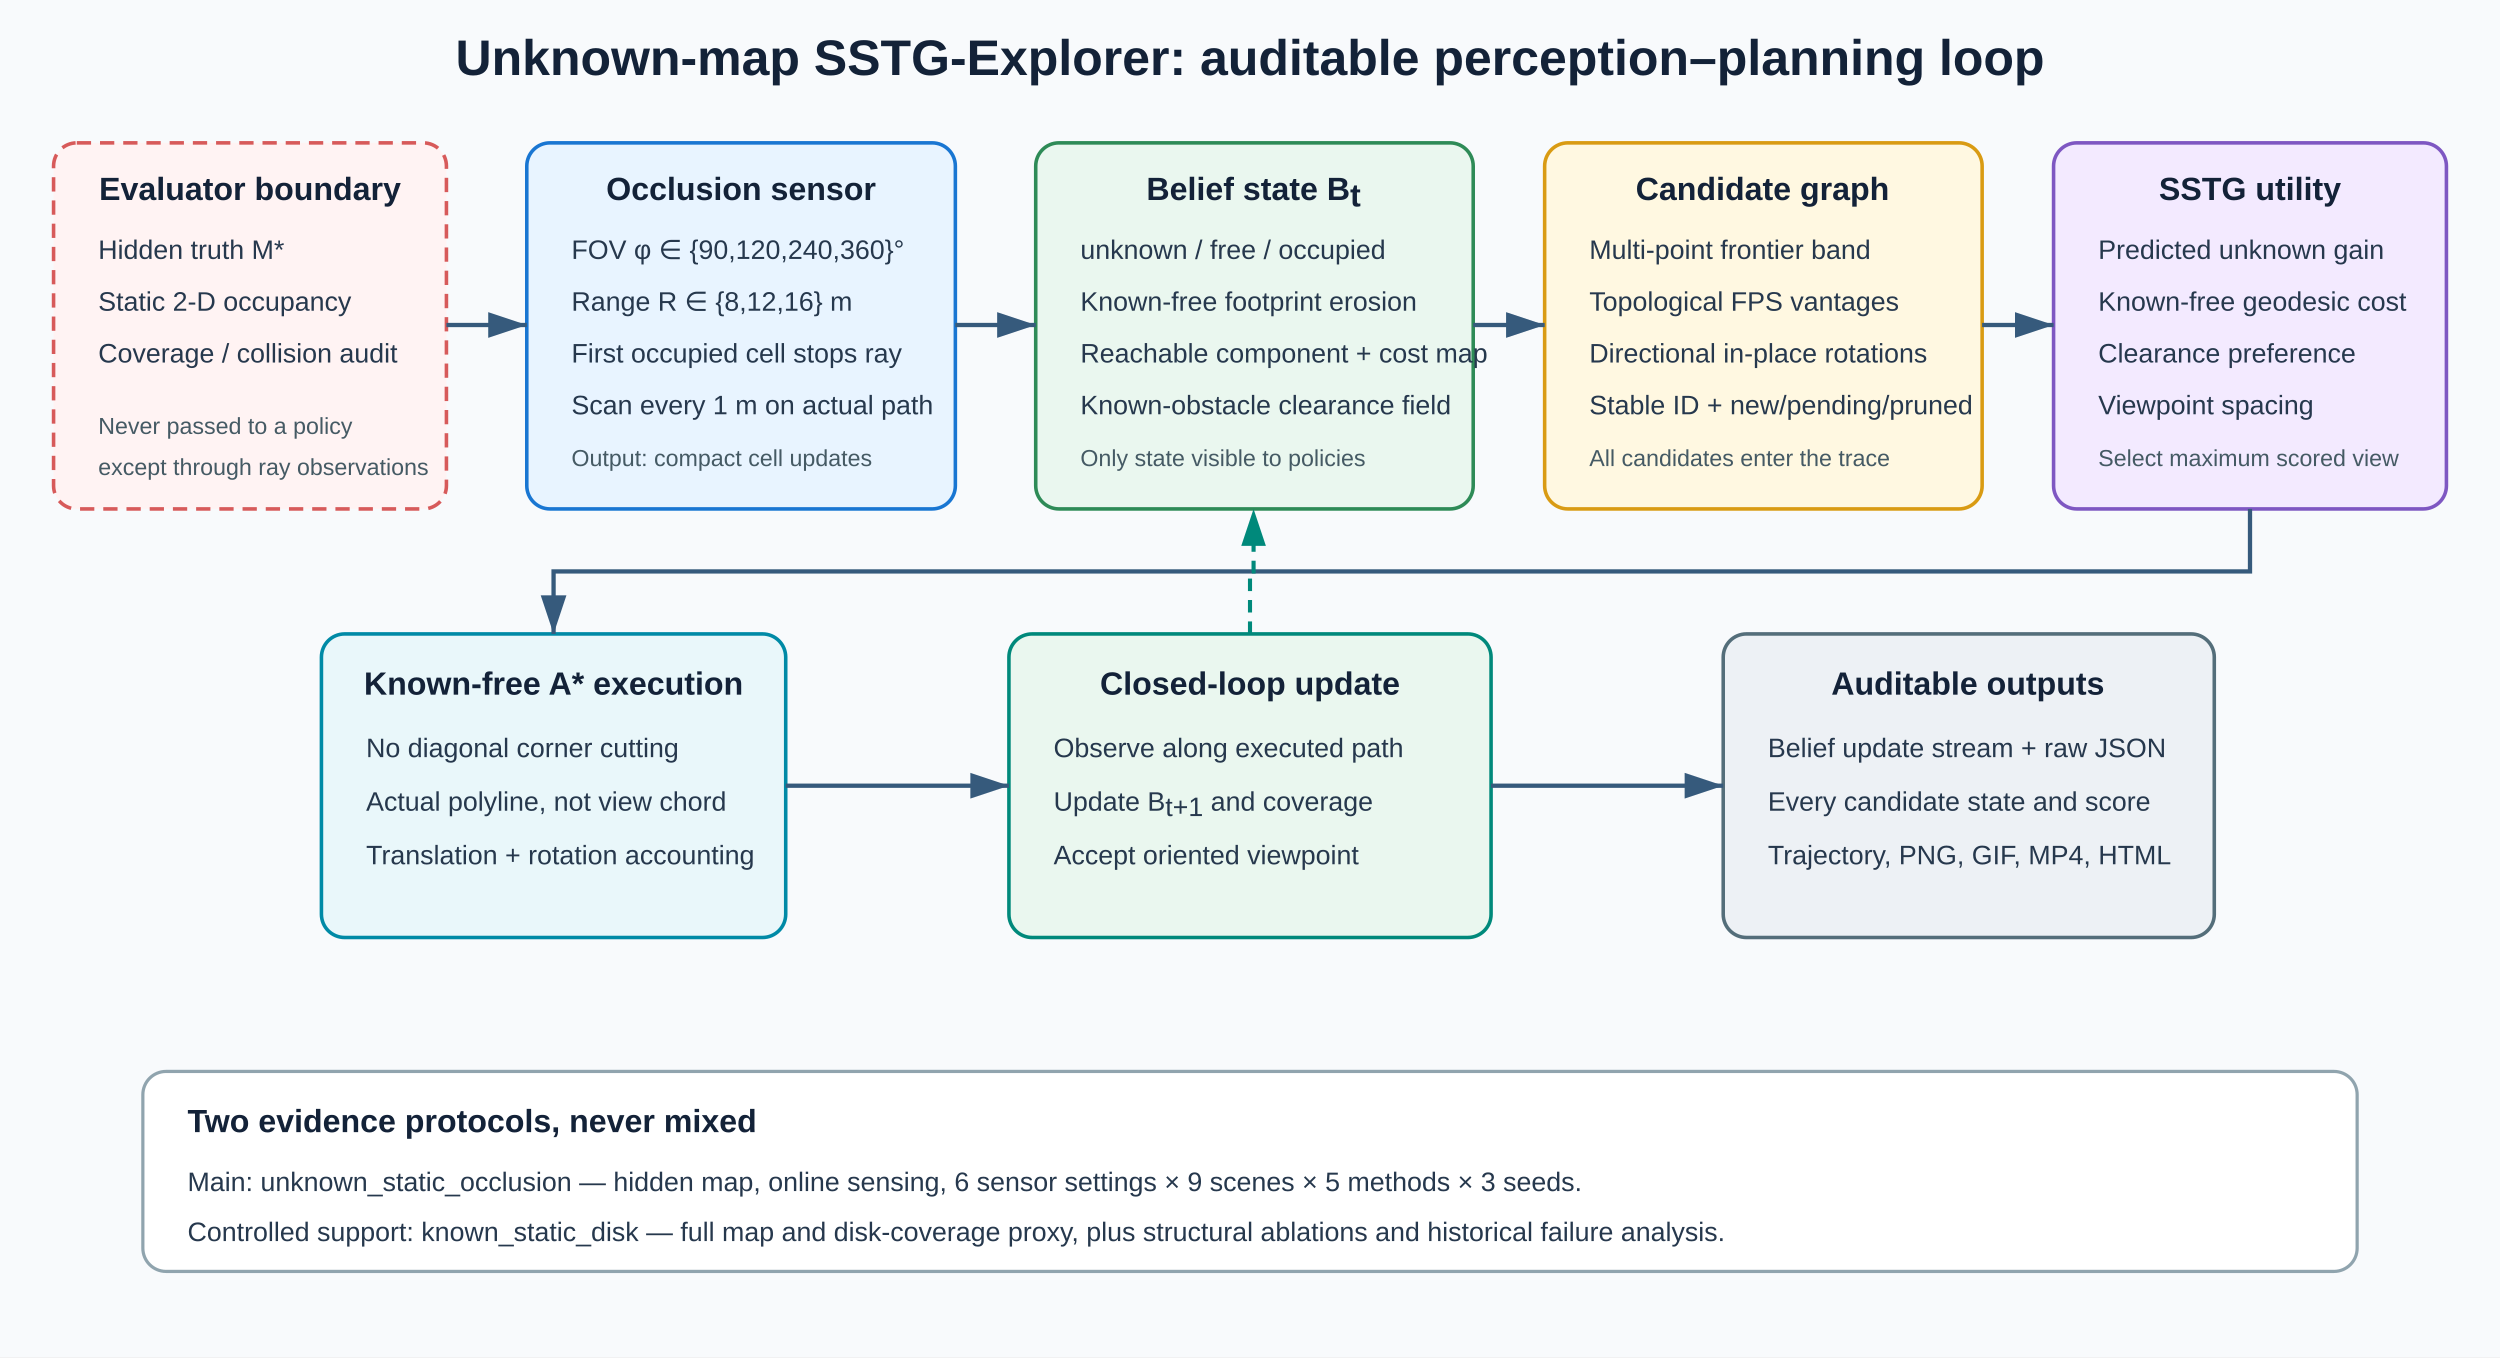
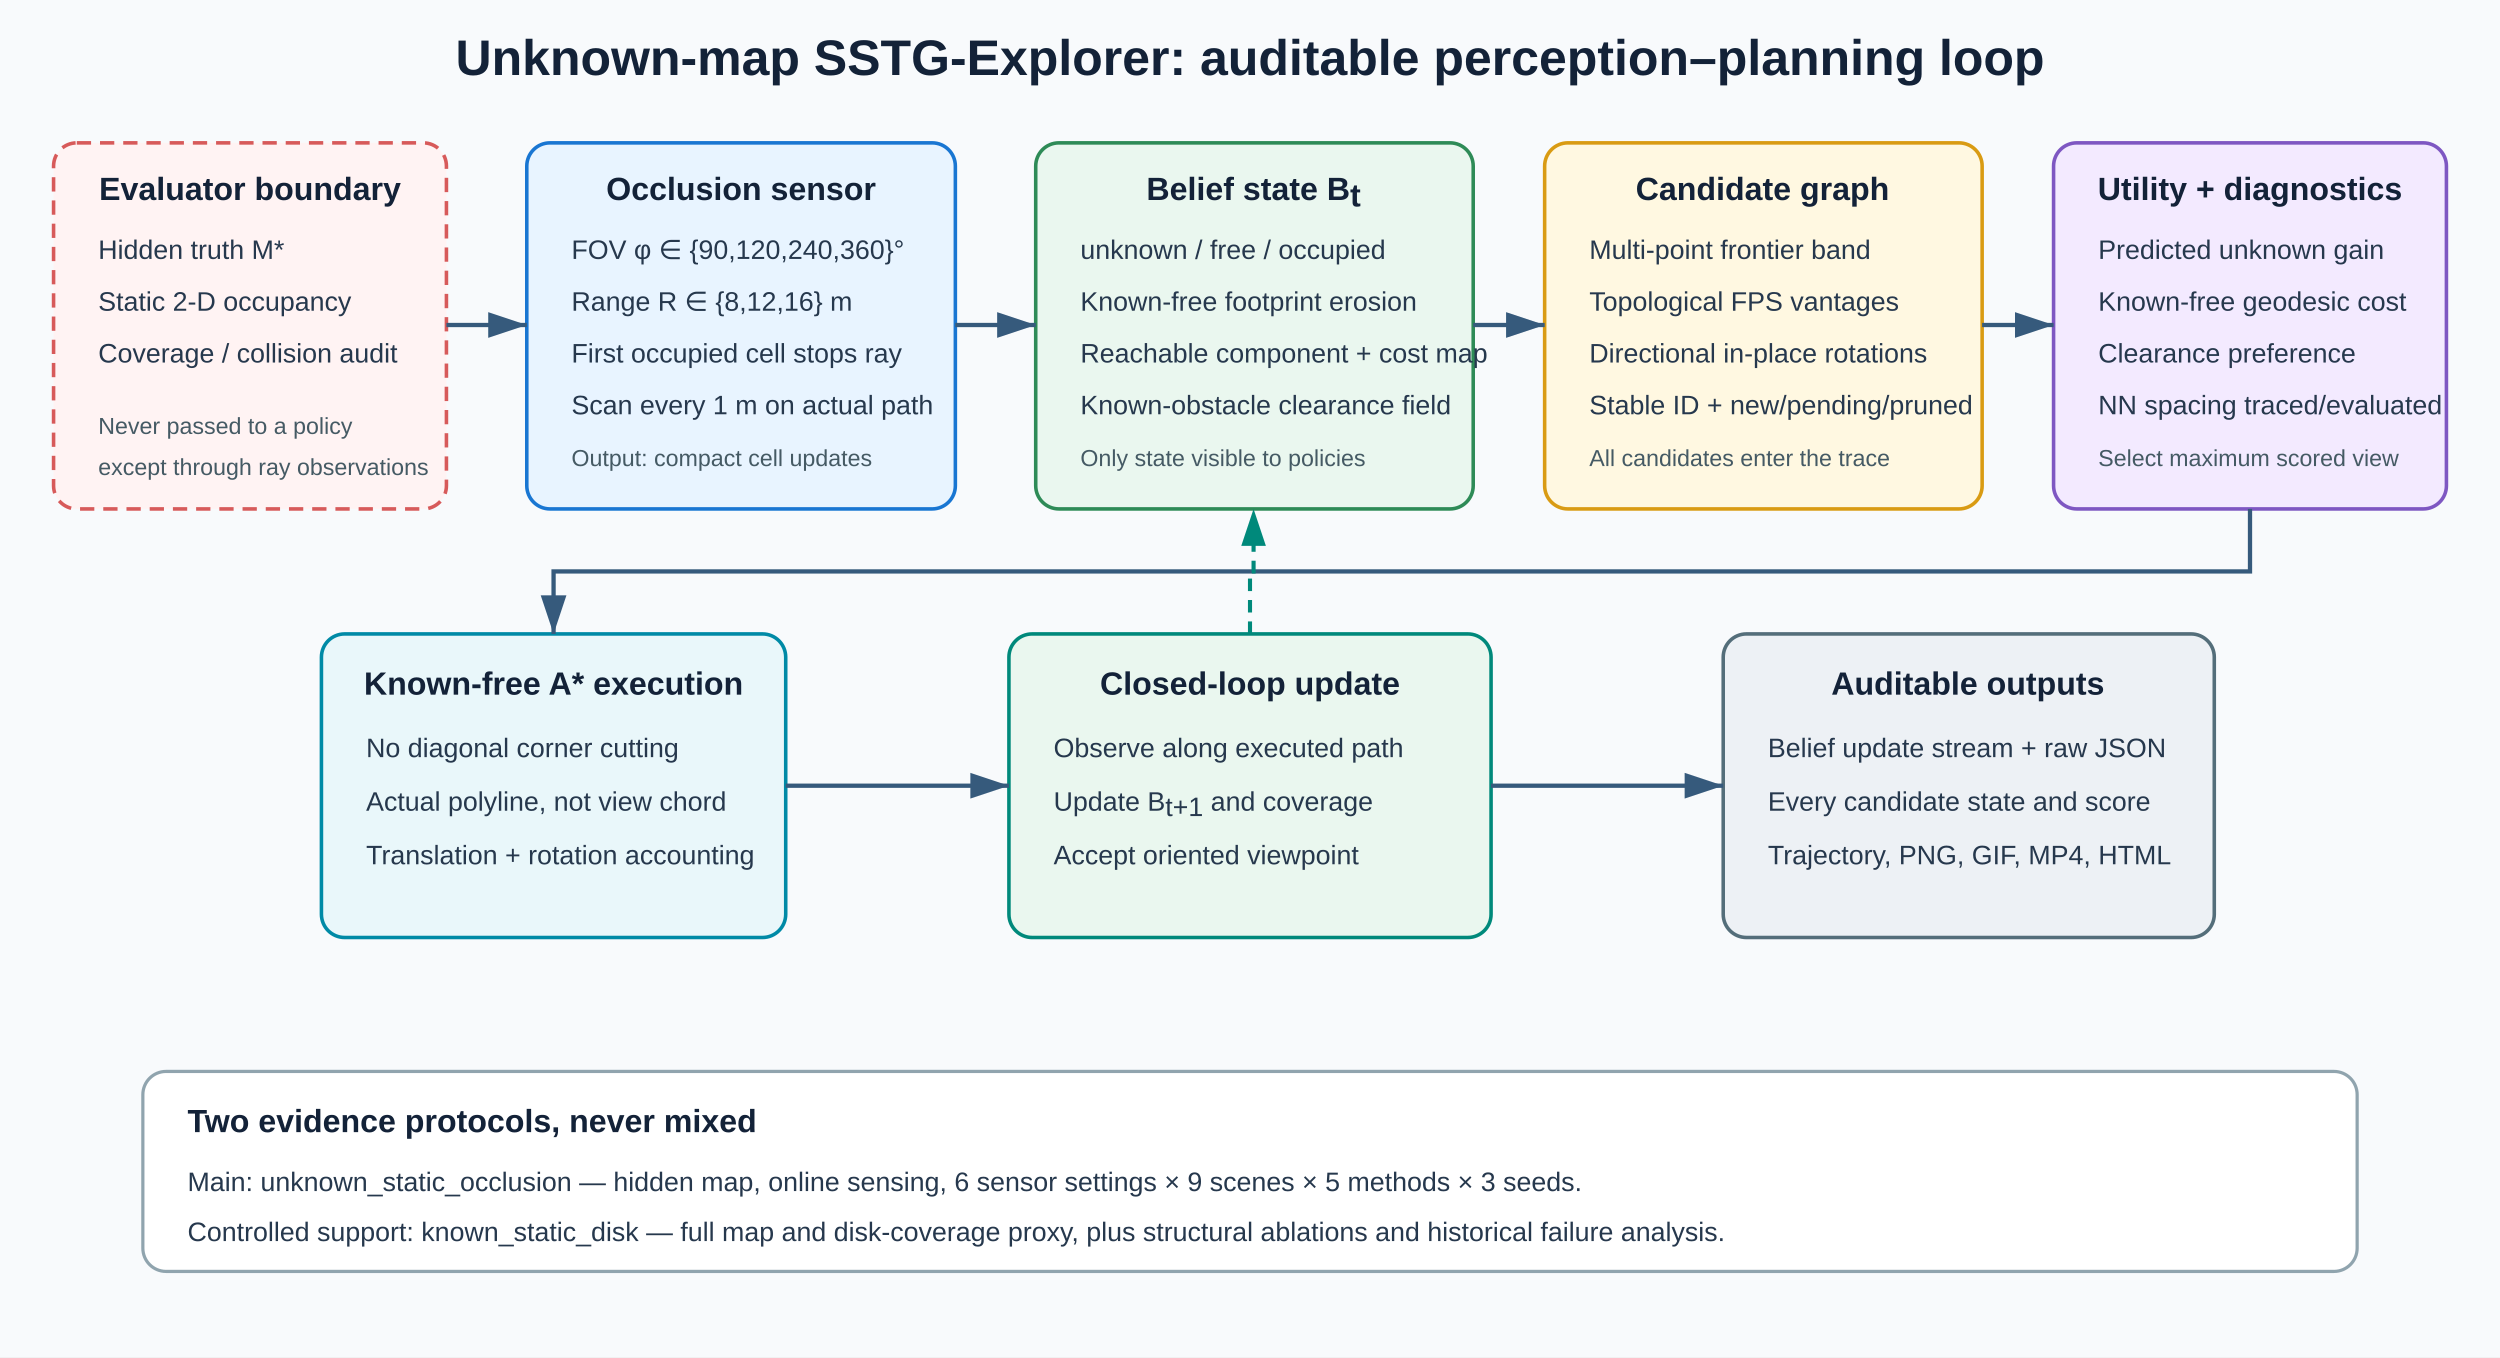
<svg xmlns="http://www.w3.org/2000/svg" width="1400" height="760" viewBox="0 0 1400 760">
  <defs>
    <style>
      .title{font:700 28px Arial,sans-serif;fill:#132238}
      .h{font:700 18px Arial,sans-serif;fill:#132238}
      .t{font:15px Arial,sans-serif;fill:#26384d}
      .s{font:13px Arial,sans-serif;fill:#455a64}
      .box{rx:13;ry:13;stroke-width:2}
      .arrow{stroke:#365a7c;stroke-width:2.4;fill:none;marker-end:url(#a)}
      .feedback{stroke:#00897b;stroke-width:2.3;fill:none;stroke-dasharray:7 5;marker-end:url(#g)}
    </style>
    <marker id="a" markerWidth="10" markerHeight="10" refX="9" refY="3" orient="auto">
      <path d="M0,0 L0,6 L9,3 z" fill="#365a7c" />
    </marker>
    <marker id="g" markerWidth="10" markerHeight="10" refX="9" refY="3" orient="auto">
      <path d="M0,0 L0,6 L9,3 z" fill="#00897b" />
    </marker>
  </defs>
  <rect width="1400" height="760" fill="#f8fafc" />
  <text x="700" y="42" text-anchor="middle" class="title">Unknown-map SSTG-Explorer: auditable perception–planning loop</text>
  <rect x="30" y="80" width="220" height="205" class="box" fill="#fff3f3" stroke="#d75a5a" stroke-dasharray="8 5" />
  <text x="140" y="112" text-anchor="middle" class="h">Evaluator boundary</text>
  <text x="55" y="145" class="t">Hidden truth M*</text>
  <text x="55" y="174" class="t">Static 2-D occupancy</text>
  <text x="55" y="203" class="t">Coverage / collision audit</text>
  <text x="55" y="243" class="s">Never passed to a policy</text>
  <text x="55" y="266" class="s">except through ray observations</text>
  <rect x="295" y="80" width="240" height="205" class="box" fill="#e8f4ff" stroke="#1976d2" />
  <text x="415" y="112" text-anchor="middle" class="h">Occlusion sensor</text>
  <text x="320" y="145" class="t">FOV φ ∈ {90,120,240,360}°</text>
  <text x="320" y="174" class="t">Range R ∈ {8,12,16} m</text>
  <text x="320" y="203" class="t">First occupied cell stops ray</text>
  <text x="320" y="232" class="t">Scan every 1 m on actual path</text>
  <text x="320" y="261" class="s">Output: compact cell updates</text>
  <rect x="580" y="80" width="245" height="205" class="box" fill="#eaf7ef" stroke="#2e8b57" />
  <text x="702" y="112" text-anchor="middle" class="h">Belief state B<tspan baseline-shift="sub">t</tspan>
  </text>
  <text x="605" y="145" class="t">unknown / free / occupied</text>
  <text x="605" y="174" class="t">Known-free footprint erosion</text>
  <text x="605" y="203" class="t">Reachable component + cost map</text>
  <text x="605" y="232" class="t">Known-obstacle clearance field</text>
  <text x="605" y="261" class="s">Only state visible to policies</text>
  <path d="M250 182 H295" class="arrow" />
  <path d="M535 182 H580" class="arrow" />
  <rect x="865" y="80" width="245" height="205" class="box" fill="#fff8e1" stroke="#d99b13" />
  <text x="987" y="112" text-anchor="middle" class="h">Candidate graph</text>
  <text x="890" y="145" class="t">Multi-point frontier band</text>
  <text x="890" y="174" class="t">Topological FPS vantages</text>
  <text x="890" y="203" class="t">Directional in-place rotations</text>
  <text x="890" y="232" class="t">Stable ID + new/pending/pruned</text>
  <text x="890" y="261" class="s">All candidates enter the trace</text>
  <path d="M825 182 H865" class="arrow" />
  <rect x="1150" y="80" width="220" height="205" class="box" fill="#f3eaff" stroke="#7e57c2" />
-   <text x="1260" y="112" text-anchor="middle" class="h">SSTG utility</text>
+   <text x="1260" y="112" text-anchor="middle" class="h">Utility + diagnostics</text>
  <text x="1175" y="145" class="t">Predicted unknown gain</text>
  <text x="1175" y="174" class="t">Known-free geodesic cost</text>
  <text x="1175" y="203" class="t">Clearance preference</text>
-   <text x="1175" y="232" class="t">Viewpoint spacing</text>
+   <text x="1175" y="232" class="t">NN spacing traced/evaluated</text>
  <text x="1175" y="261" class="s">Select maximum scored view</text>
  <path d="M1110 182 H1150" class="arrow" />
  <rect x="180" y="355" width="260" height="170" class="box" fill="#e9f7fa" stroke="#008aa6" />
  <text x="310" y="389" text-anchor="middle" class="h">Known-free A* execution</text>
  <text x="205" y="424" class="t">No diagonal corner cutting</text>
  <text x="205" y="454" class="t">Actual polyline, not view chord</text>
  <text x="205" y="484" class="t">Translation + rotation accounting</text>
  <rect x="565" y="355" width="270" height="170" class="box" fill="#eaf7ef" stroke="#00897b" />
  <text x="700" y="389" text-anchor="middle" class="h">Closed-loop update</text>
  <text x="590" y="424" class="t">Observe along executed path</text>
  <text x="590" y="454" class="t">Update B<tspan baseline-shift="sub">t+1</tspan> and coverage</text>
  <text x="590" y="484" class="t">Accept oriented viewpoint</text>
  <rect x="965" y="355" width="275" height="170" class="box" fill="#edf1f5" stroke="#546e7a" />
  <text x="1102" y="389" text-anchor="middle" class="h">Auditable outputs</text>
  <text x="990" y="424" class="t">Belief update stream + raw JSON</text>
  <text x="990" y="454" class="t">Every candidate state and score</text>
  <text x="990" y="484" class="t">Trajectory, PNG, GIF, MP4, HTML</text>
  <path d="M1260 285 V320 H310 V355" class="arrow" />
  <path d="M440 440 H565" class="arrow" />
  <path d="M835 440 H965" class="arrow" />
  <path d="M700 355 V320 H702 V285" class="feedback" />
  <rect x="80" y="600" width="1240" height="112" rx="13" ry="13" fill="#ffffff" stroke="#90a4ae" stroke-width="1.8" />
  <text x="105" y="634" class="h">Two evidence protocols, never mixed</text>
  <text x="105" y="667" class="t">Main: unknown_static_occlusion — hidden map, online sensing, 6 sensor settings × 9 scenes × 5 methods × 3 seeds.</text>
  <text x="105" y="695" class="t">Controlled support: known_static_disk — full map and disk-coverage proxy, plus structural ablations and historical failure analysis.</text>
</svg>
